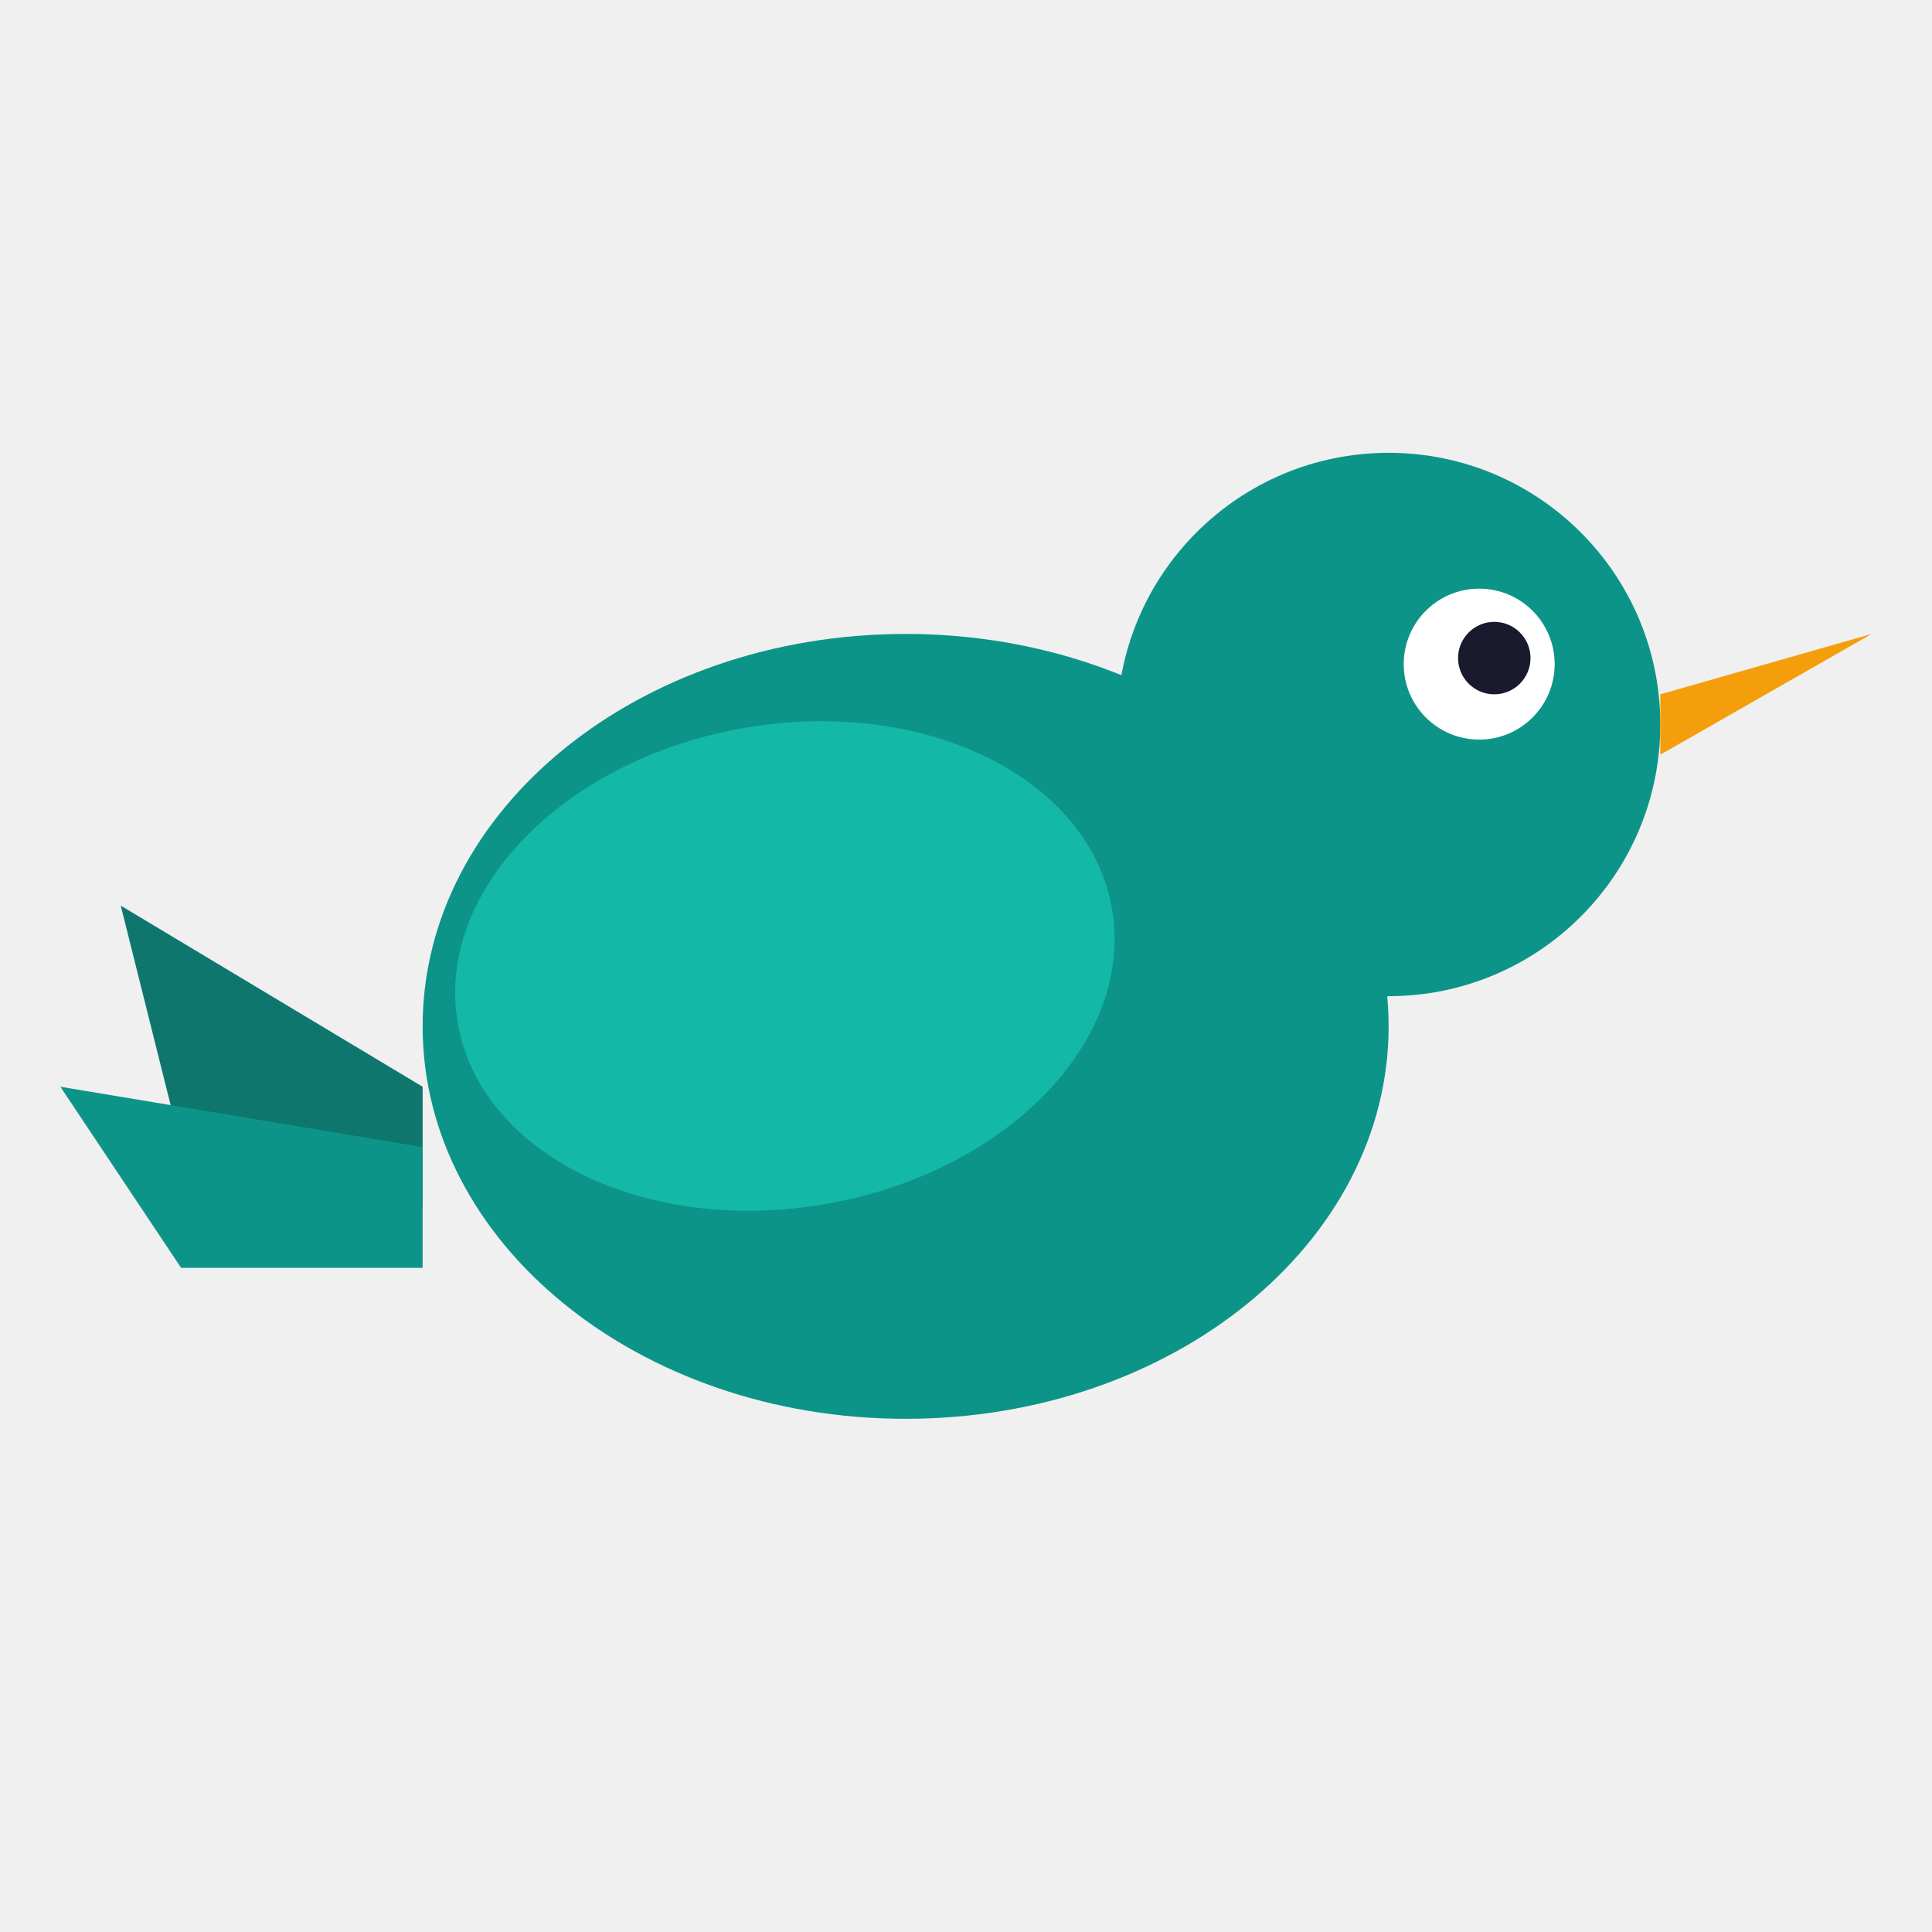
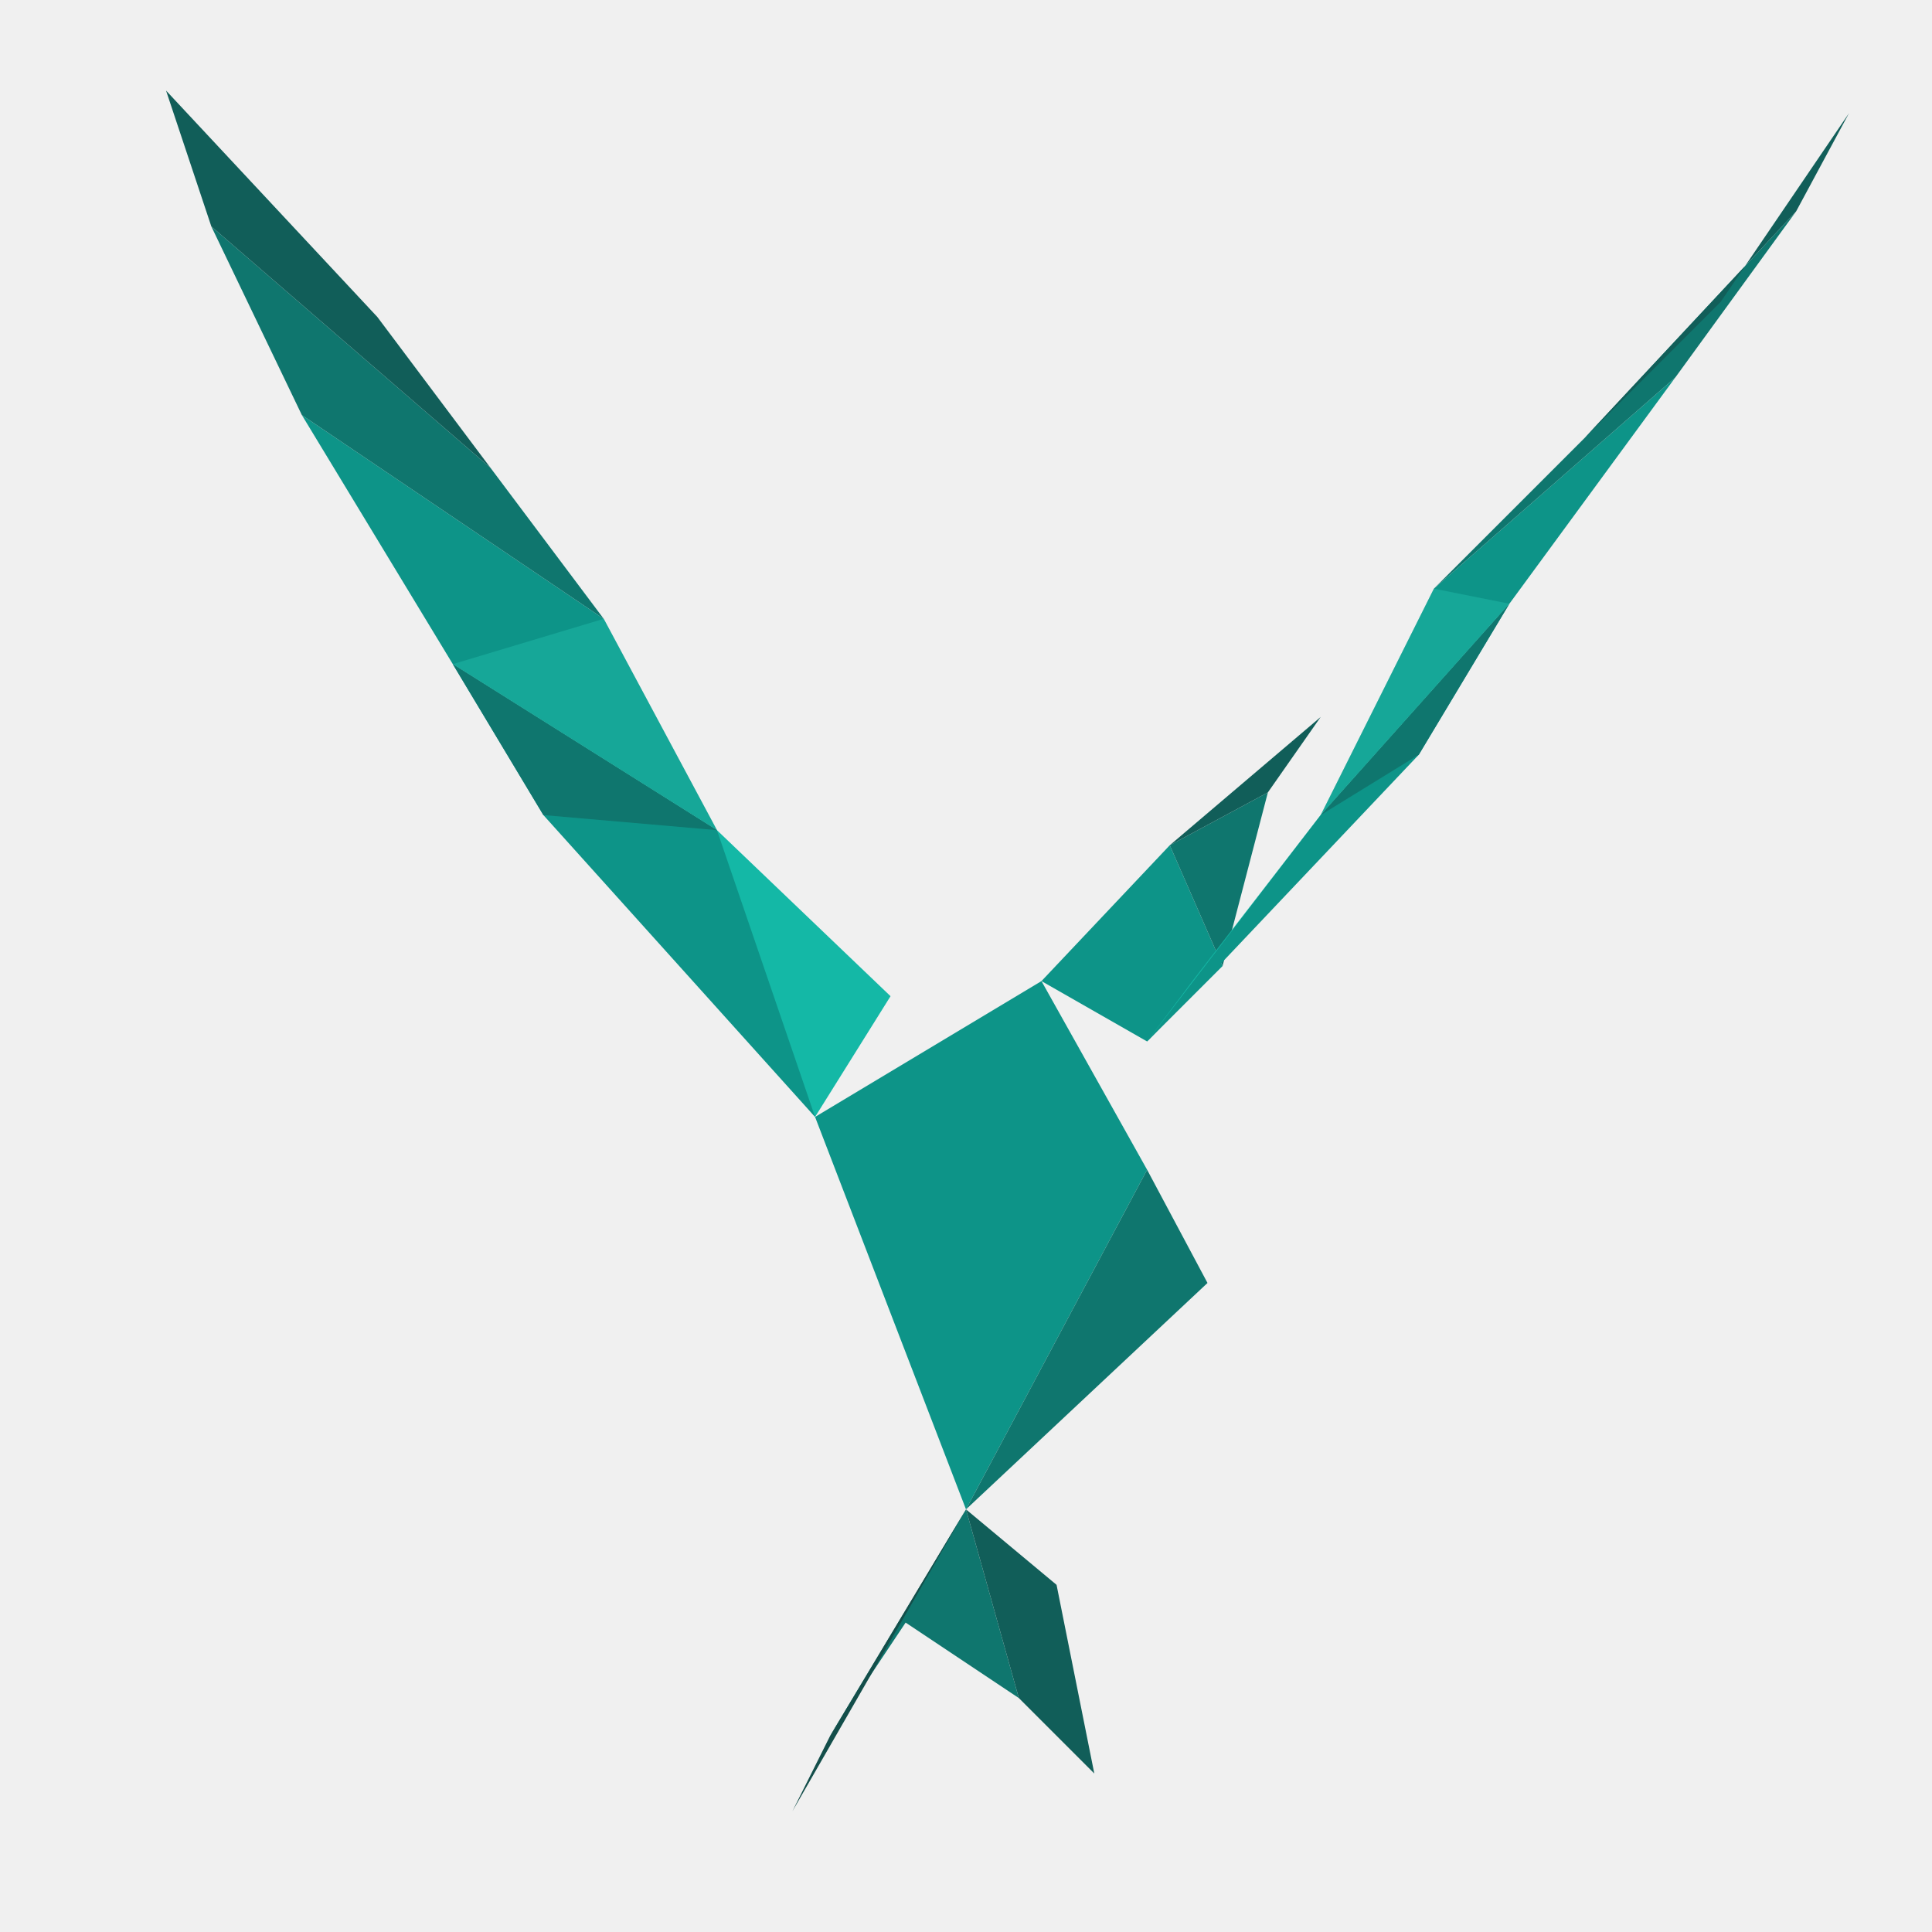
- <svg xmlns="http://www.w3.org/2000/svg" viewBox="0 0 64 64" fill="none">
-   <ellipse cx="30" cy="34" rx="16" ry="13" fill="#0D9488" />
-   <circle cx="46" cy="24" r="9" fill="#0D9488" />
-   <circle cx="49" cy="22" r="2.5" fill="white" />
-   <circle cx="49.5" cy="21.8" r="1.2" fill="#1a1a2e" />
-   <polygon points="55,23 62,21 55,25" fill="#F59E0B" />
-   <ellipse cx="26" cy="32" rx="11" ry="8" fill="#14B8A6" transform="rotate(-10 26 32)" />
-   <polygon points="14,36 4,30 6,38 14,40" fill="#0F766E" />
-   <polygon points="14,38 2,36 6,42 14,42" fill="#0D9488" />
+ <svg xmlns="http://www.w3.org/2000/svg" viewBox="0 0 256 256" fill="none">
+   <polygon points="128,200 108,148 138,130 152,155" fill="#0D9488" />
+   <polygon points="128,200 152,155 160,170" fill="#0F766E" />
+   <polygon points="138,130 155,112 162,128 152,138" fill="#0D9488" />
+   <polygon points="155,112 168,105 162,128" fill="#0F766E" />
+   <polygon points="155,112 168,105 175,95" fill="#115E59" />
+   <polygon points="108,148 60,88 95,110 118,132" fill="#14B8A6" />
+   <polygon points="60,88 40,55 80,82 95,110" fill="#0D9488" />
+   <polygon points="40,55 28,30 65,62 80,82" fill="#0F766E" />
+   <polygon points="28,30 22,12 50,42 65,62" fill="#115E59" />
+   <polygon points="152,138 200,80 175,108 158,130" fill="#14B8A6" />
+   <polygon points="200,80 222,50 190,78 175,108" fill="#0D9488" />
+   <polygon points="222,50 238,28 210,58 190,78" fill="#0F766E" />
+   <polygon points="238,28 245,15 228,40 210,58" fill="#115E59" />
+   <polygon points="108,148 72,108 60,88 95,110" fill="#0D9488" />
+   <polygon points="95,110 72,108 60,88" fill="#0F766E" />
+   <polygon points="152,138 188,100 200,80 175,108" fill="#0D9488" />
+   <polygon points="175,108 188,100 200,80" fill="#0F766E" />
+   <polygon points="128,200 110,230 120,215 135,225" fill="#0F766E" />
+   <polygon points="128,200 135,225 145,235 140,210" fill="#115E59" />
+   <polygon points="128,200 105,240 110,230" fill="#134E4A" />
+   <polygon points="60,88 80,82 95,110" fill="#2DD4BF" opacity="0.3" />
+   <polygon points="200,80 190,78 175,108" fill="#2DD4BF" opacity="0.3" />
</svg>
